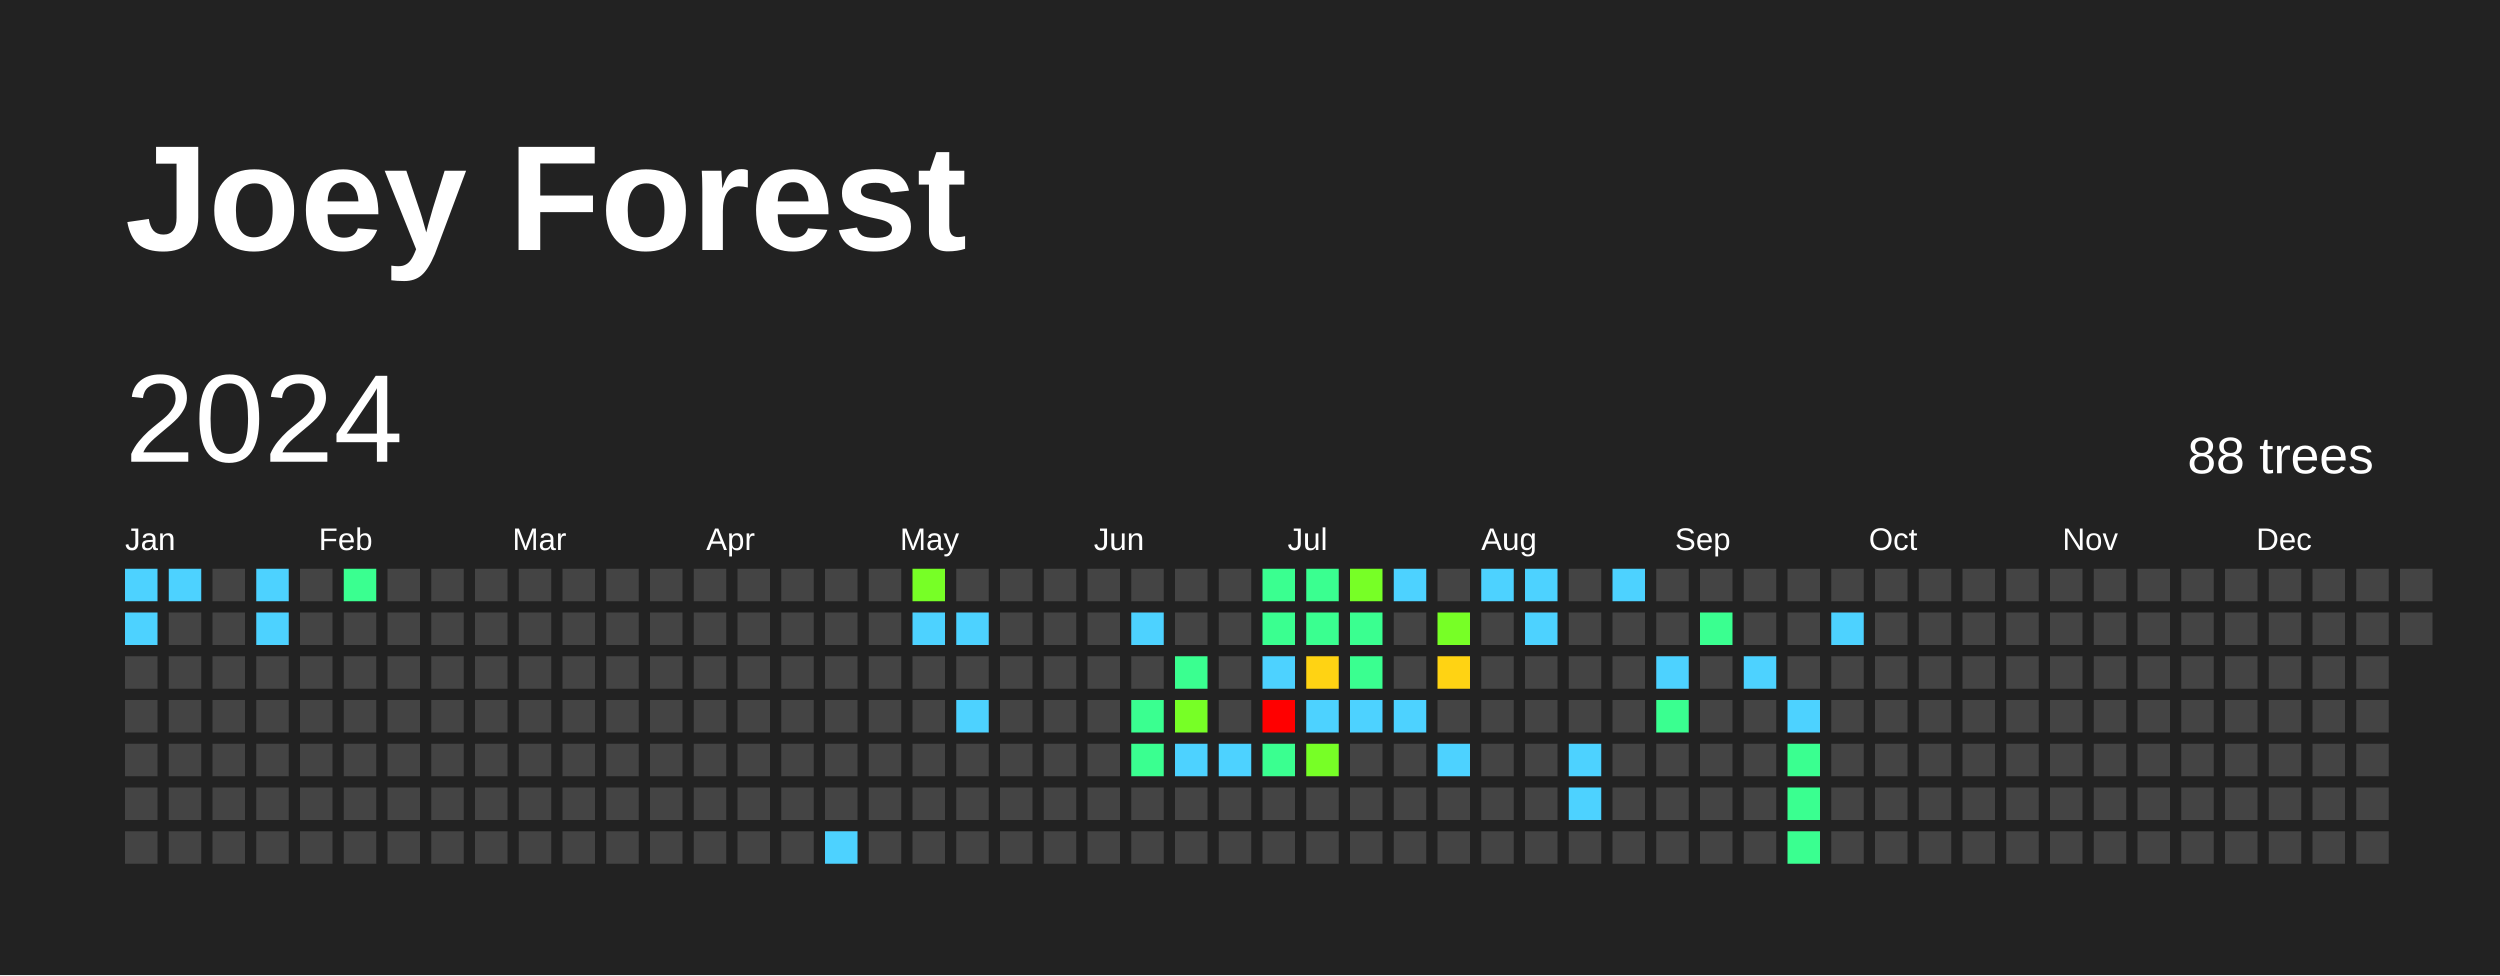
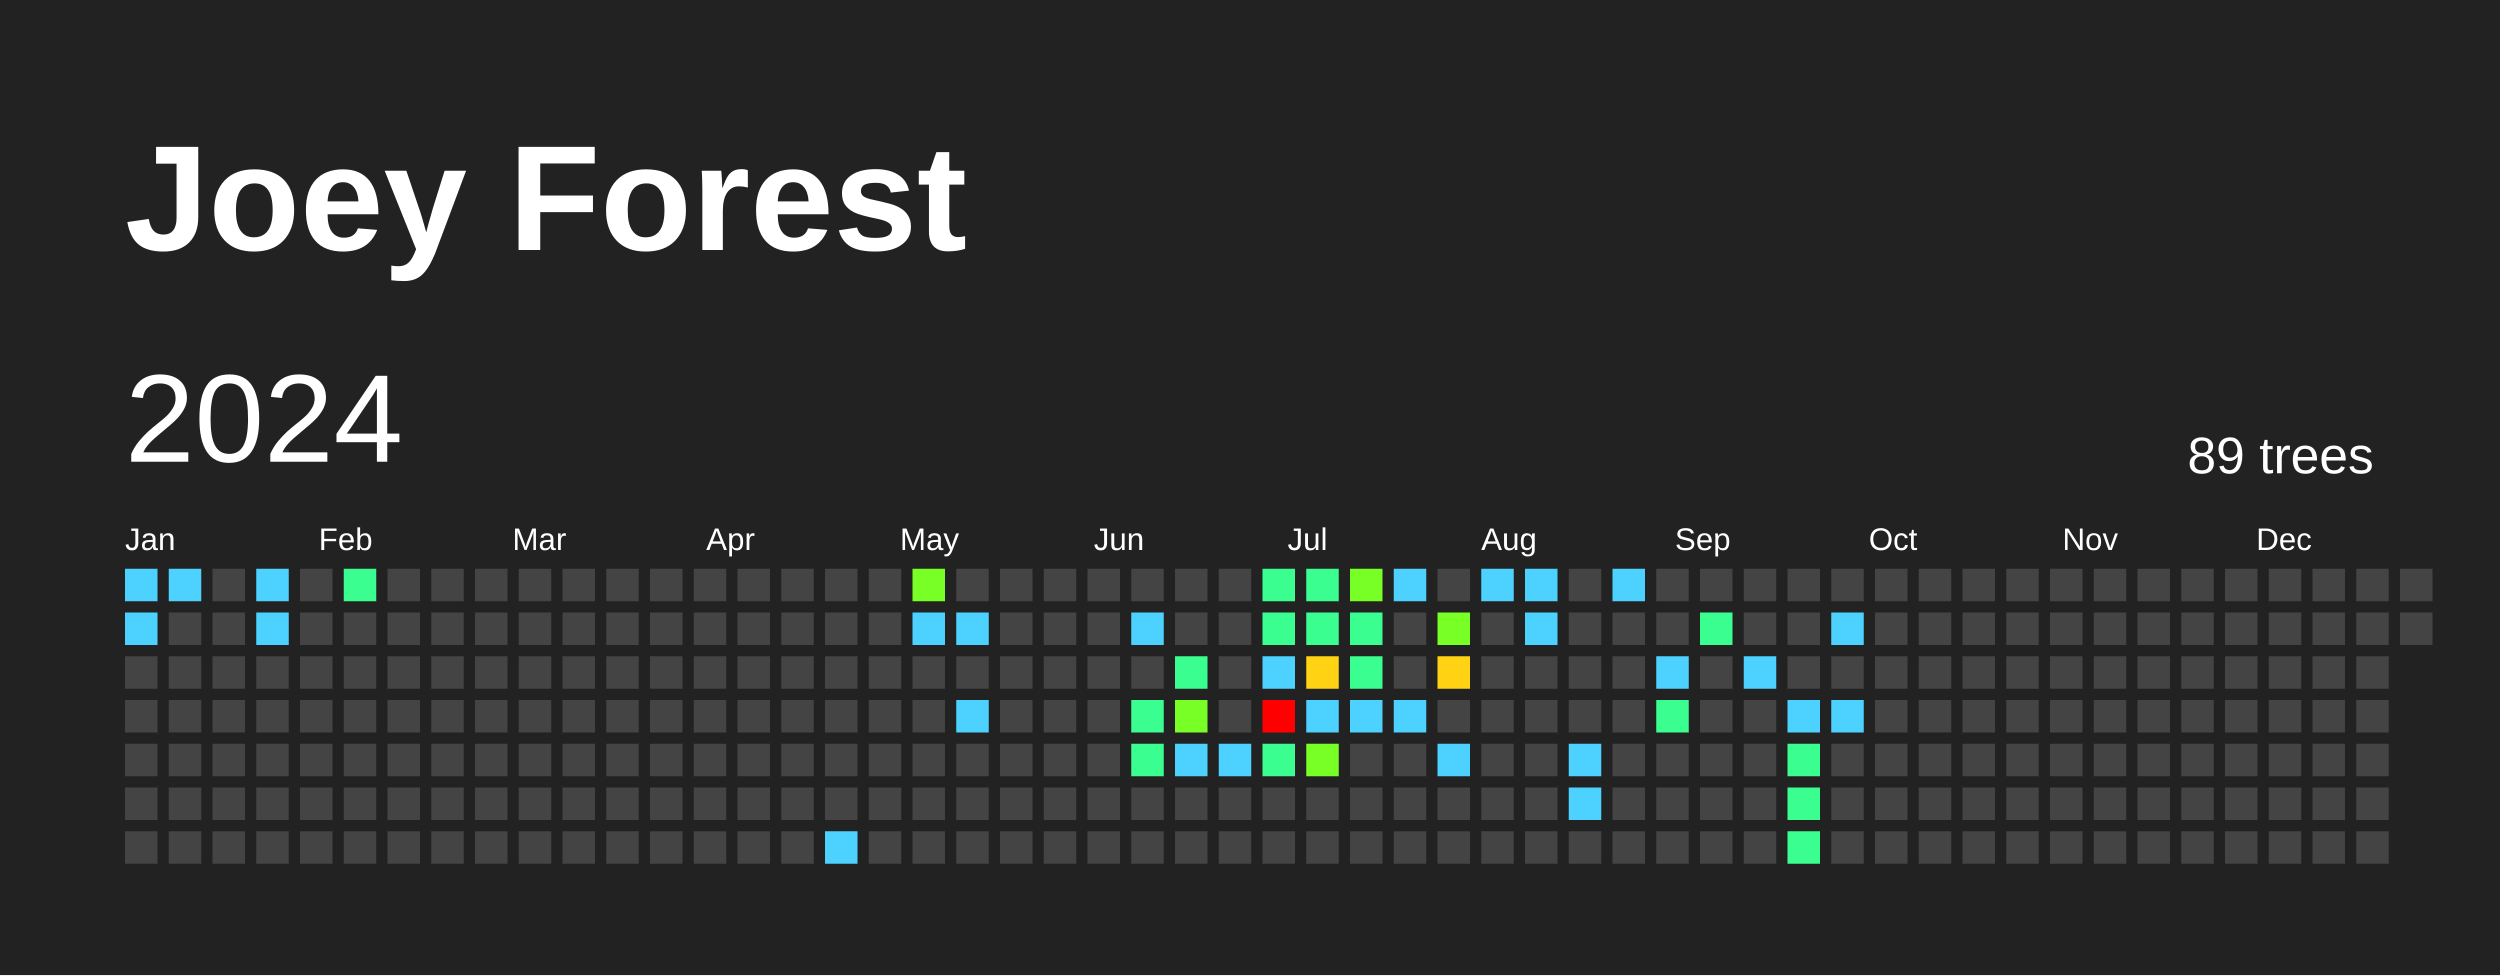
<svg xmlns="http://www.w3.org/2000/svg" baseProfile="full" height="78mm" version="1.1" viewBox="0,0,200,78" width="200mm">
  <defs />
  <rect fill="#222222" height="78" width="200" x="0" y="0" />
  <text fill="#FFFFFF" style="font-size:12px; font-family:Arial; font-weight:bold;" x="10" y="20">Joey Forest</text>
  <text dominant-baseline="hanging" fill="#FFFFFF" style="font-size:10.0px; font-family:Arial;" x="10" y="30">2024</text>
-   <text dominant-baseline="hanging" fill="#FFFFFF" style="font-size:4.125px; font-family:Arial;" x="175" y="35">88 trees</text>
+   <text dominant-baseline="hanging" fill="#FFFFFF" style="font-size:4.125px; font-family:Arial;" x="175" y="35">89 trees</text>
  <text fill="#FFFFFF" style="font-size:2.5px; font-family:Arial" x="10.0" y="44">Jan</text>
  <text fill="#FFFFFF" style="font-size:2.5px; font-family:Arial" x="25.5" y="44">Feb</text>
  <text fill="#FFFFFF" style="font-size:2.5px; font-family:Arial" x="41.0" y="44">Mar</text>
  <text fill="#FFFFFF" style="font-size:2.5px; font-family:Arial" x="56.5" y="44">Apr</text>
  <text fill="#FFFFFF" style="font-size:2.5px; font-family:Arial" x="72.0" y="44">May</text>
  <text fill="#FFFFFF" style="font-size:2.5px; font-family:Arial" x="87.5" y="44">Jun</text>
  <text fill="#FFFFFF" style="font-size:2.5px; font-family:Arial" x="103.0" y="44">Jul</text>
  <text fill="#FFFFFF" style="font-size:2.5px; font-family:Arial" x="118.5" y="44">Aug</text>
  <text fill="#FFFFFF" style="font-size:2.5px; font-family:Arial" x="134.0" y="44">Sep</text>
  <text fill="#FFFFFF" style="font-size:2.5px; font-family:Arial" x="149.5" y="44">Oct</text>
  <text fill="#FFFFFF" style="font-size:2.5px; font-family:Arial" x="165.0" y="44">Nov</text>
  <text fill="#FFFFFF" style="font-size:2.5px; font-family:Arial" x="180.5" y="44">Dec</text>
  <rect fill="#4dd2ff" height="2.6" width="2.6" x="10.0" y="45.5" />
  <rect fill="#4dd2ff" height="2.6" width="2.6" x="10.0" y="49.0" />
  <rect fill="#444444" height="2.6" width="2.6" x="10.0" y="52.5" />
  <rect fill="#444444" height="2.6" width="2.6" x="10.0" y="56.0" />
  <rect fill="#444444" height="2.6" width="2.6" x="10.0" y="59.5" />
  <rect fill="#444444" height="2.6" width="2.6" x="10.0" y="63.0" />
  <rect fill="#444444" height="2.6" width="2.6" x="10.0" y="66.5" />
  <rect fill="#4dd2ff" height="2.6" width="2.6" x="13.5" y="45.5" />
  <rect fill="#444444" height="2.6" width="2.6" x="13.5" y="49.0" />
  <rect fill="#444444" height="2.6" width="2.6" x="13.5" y="52.5" />
  <rect fill="#444444" height="2.6" width="2.6" x="13.5" y="56.0" />
  <rect fill="#444444" height="2.6" width="2.6" x="13.5" y="59.5" />
  <rect fill="#444444" height="2.6" width="2.6" x="13.5" y="63.0" />
  <rect fill="#444444" height="2.6" width="2.6" x="13.5" y="66.5" />
  <rect fill="#444444" height="2.6" width="2.6" x="17.0" y="45.5" />
  <rect fill="#444444" height="2.6" width="2.6" x="17.0" y="49.0" />
  <rect fill="#444444" height="2.6" width="2.6" x="17.0" y="52.5" />
  <rect fill="#444444" height="2.6" width="2.6" x="17.0" y="56.0" />
  <rect fill="#444444" height="2.6" width="2.6" x="17.0" y="59.5" />
  <rect fill="#444444" height="2.6" width="2.6" x="17.0" y="63.0" />
  <rect fill="#444444" height="2.6" width="2.6" x="17.0" y="66.5" />
  <rect fill="#4dd2ff" height="2.6" width="2.6" x="20.5" y="45.5" />
  <rect fill="#4dd2ff" height="2.6" width="2.6" x="20.5" y="49.0" />
  <rect fill="#444444" height="2.6" width="2.6" x="20.5" y="52.5" />
  <rect fill="#444444" height="2.6" width="2.6" x="20.5" y="56.0" />
  <rect fill="#444444" height="2.6" width="2.6" x="20.5" y="59.5" />
  <rect fill="#444444" height="2.6" width="2.6" x="20.5" y="63.0" />
  <rect fill="#444444" height="2.6" width="2.6" x="20.5" y="66.5" />
  <rect fill="#444444" height="2.6" width="2.6" x="24.0" y="45.5" />
  <rect fill="#444444" height="2.6" width="2.6" x="24.0" y="49.0" />
  <rect fill="#444444" height="2.6" width="2.6" x="24.0" y="52.5" />
  <rect fill="#444444" height="2.6" width="2.6" x="24.0" y="56.0" />
  <rect fill="#444444" height="2.6" width="2.6" x="24.0" y="59.5" />
  <rect fill="#444444" height="2.6" width="2.6" x="24.0" y="63.0" />
  <rect fill="#444444" height="2.6" width="2.6" x="24.0" y="66.5" />
  <rect fill="#3aff90" height="2.6" width="2.6" x="27.5" y="45.5" />
  <rect fill="#444444" height="2.6" width="2.6" x="27.5" y="49.0" />
  <rect fill="#444444" height="2.6" width="2.6" x="27.5" y="52.5" />
  <rect fill="#444444" height="2.6" width="2.6" x="27.5" y="56.0" />
  <rect fill="#444444" height="2.6" width="2.6" x="27.5" y="59.5" />
  <rect fill="#444444" height="2.6" width="2.6" x="27.5" y="63.0" />
  <rect fill="#444444" height="2.6" width="2.6" x="27.5" y="66.5" />
  <rect fill="#444444" height="2.6" width="2.6" x="31.0" y="45.5" />
  <rect fill="#444444" height="2.6" width="2.6" x="31.0" y="49.0" />
  <rect fill="#444444" height="2.6" width="2.6" x="31.0" y="52.5" />
  <rect fill="#444444" height="2.6" width="2.6" x="31.0" y="56.0" />
  <rect fill="#444444" height="2.6" width="2.6" x="31.0" y="59.5" />
  <rect fill="#444444" height="2.6" width="2.6" x="31.0" y="63.0" />
  <rect fill="#444444" height="2.6" width="2.6" x="31.0" y="66.5" />
  <rect fill="#444444" height="2.6" width="2.6" x="34.5" y="45.5" />
  <rect fill="#444444" height="2.6" width="2.6" x="34.5" y="49.0" />
  <rect fill="#444444" height="2.6" width="2.6" x="34.5" y="52.5" />
  <rect fill="#444444" height="2.6" width="2.6" x="34.5" y="56.0" />
  <rect fill="#444444" height="2.6" width="2.6" x="34.5" y="59.5" />
  <rect fill="#444444" height="2.6" width="2.6" x="34.5" y="63.0" />
  <rect fill="#444444" height="2.6" width="2.6" x="34.5" y="66.5" />
  <rect fill="#444444" height="2.6" width="2.6" x="38.0" y="45.5" />
  <rect fill="#444444" height="2.6" width="2.6" x="38.0" y="49.0" />
  <rect fill="#444444" height="2.6" width="2.6" x="38.0" y="52.5" />
  <rect fill="#444444" height="2.6" width="2.6" x="38.0" y="56.0" />
  <rect fill="#444444" height="2.6" width="2.6" x="38.0" y="59.5" />
  <rect fill="#444444" height="2.6" width="2.6" x="38.0" y="63.0" />
  <rect fill="#444444" height="2.6" width="2.6" x="38.0" y="66.5" />
  <rect fill="#444444" height="2.6" width="2.6" x="41.5" y="45.5" />
  <rect fill="#444444" height="2.6" width="2.6" x="41.5" y="49.0" />
  <rect fill="#444444" height="2.6" width="2.6" x="41.5" y="52.5" />
  <rect fill="#444444" height="2.6" width="2.6" x="41.5" y="56.0" />
  <rect fill="#444444" height="2.6" width="2.6" x="41.5" y="59.5" />
  <rect fill="#444444" height="2.6" width="2.6" x="41.5" y="63.0" />
  <rect fill="#444444" height="2.6" width="2.6" x="41.5" y="66.5" />
  <rect fill="#444444" height="2.6" width="2.6" x="45.0" y="45.5" />
  <rect fill="#444444" height="2.6" width="2.6" x="45.0" y="49.0" />
  <rect fill="#444444" height="2.6" width="2.6" x="45.0" y="52.5" />
  <rect fill="#444444" height="2.6" width="2.6" x="45.0" y="56.0" />
  <rect fill="#444444" height="2.6" width="2.6" x="45.0" y="59.5" />
  <rect fill="#444444" height="2.6" width="2.6" x="45.0" y="63.0" />
  <rect fill="#444444" height="2.6" width="2.6" x="45.0" y="66.5" />
  <rect fill="#444444" height="2.6" width="2.6" x="48.5" y="45.5" />
  <rect fill="#444444" height="2.6" width="2.6" x="48.5" y="49.0" />
  <rect fill="#444444" height="2.6" width="2.6" x="48.5" y="52.5" />
  <rect fill="#444444" height="2.6" width="2.6" x="48.5" y="56.0" />
  <rect fill="#444444" height="2.6" width="2.6" x="48.5" y="59.5" />
  <rect fill="#444444" height="2.6" width="2.6" x="48.5" y="63.0" />
  <rect fill="#444444" height="2.6" width="2.6" x="48.5" y="66.5" />
  <rect fill="#444444" height="2.6" width="2.6" x="52.0" y="45.5" />
  <rect fill="#444444" height="2.6" width="2.6" x="52.0" y="49.0" />
  <rect fill="#444444" height="2.6" width="2.6" x="52.0" y="52.5" />
  <rect fill="#444444" height="2.6" width="2.6" x="52.0" y="56.0" />
  <rect fill="#444444" height="2.6" width="2.6" x="52.0" y="59.5" />
  <rect fill="#444444" height="2.6" width="2.6" x="52.0" y="63.0" />
  <rect fill="#444444" height="2.6" width="2.6" x="52.0" y="66.5" />
  <rect fill="#444444" height="2.6" width="2.6" x="55.5" y="45.5" />
  <rect fill="#444444" height="2.6" width="2.6" x="55.5" y="49.0" />
  <rect fill="#444444" height="2.6" width="2.6" x="55.5" y="52.5" />
  <rect fill="#444444" height="2.6" width="2.6" x="55.5" y="56.0" />
  <rect fill="#444444" height="2.6" width="2.6" x="55.5" y="59.5" />
  <rect fill="#444444" height="2.6" width="2.6" x="55.5" y="63.0" />
  <rect fill="#444444" height="2.6" width="2.6" x="55.5" y="66.5" />
  <rect fill="#444444" height="2.6" width="2.6" x="59.0" y="45.5" />
  <rect fill="#444444" height="2.6" width="2.6" x="59.0" y="49.0" />
  <rect fill="#444444" height="2.6" width="2.6" x="59.0" y="52.5" />
  <rect fill="#444444" height="2.6" width="2.6" x="59.0" y="56.0" />
  <rect fill="#444444" height="2.6" width="2.6" x="59.0" y="59.5" />
  <rect fill="#444444" height="2.6" width="2.6" x="59.0" y="63.0" />
  <rect fill="#444444" height="2.6" width="2.6" x="59.0" y="66.5" />
  <rect fill="#444444" height="2.6" width="2.6" x="62.5" y="45.5" />
  <rect fill="#444444" height="2.6" width="2.6" x="62.5" y="49.0" />
  <rect fill="#444444" height="2.6" width="2.6" x="62.5" y="52.5" />
  <rect fill="#444444" height="2.6" width="2.6" x="62.5" y="56.0" />
  <rect fill="#444444" height="2.6" width="2.6" x="62.5" y="59.5" />
  <rect fill="#444444" height="2.6" width="2.6" x="62.5" y="63.0" />
  <rect fill="#444444" height="2.6" width="2.6" x="62.5" y="66.5" />
  <rect fill="#444444" height="2.6" width="2.6" x="66.0" y="45.5" />
  <rect fill="#444444" height="2.6" width="2.6" x="66.0" y="49.0" />
  <rect fill="#444444" height="2.6" width="2.6" x="66.0" y="52.5" />
  <rect fill="#444444" height="2.6" width="2.6" x="66.0" y="56.0" />
  <rect fill="#444444" height="2.6" width="2.6" x="66.0" y="59.5" />
  <rect fill="#444444" height="2.6" width="2.6" x="66.0" y="63.0" />
  <rect fill="#4dd2ff" height="2.6" width="2.6" x="66.0" y="66.5" />
  <rect fill="#444444" height="2.6" width="2.6" x="69.5" y="45.5" />
  <rect fill="#444444" height="2.6" width="2.6" x="69.5" y="49.0" />
  <rect fill="#444444" height="2.6" width="2.6" x="69.5" y="52.5" />
  <rect fill="#444444" height="2.6" width="2.6" x="69.5" y="56.0" />
  <rect fill="#444444" height="2.6" width="2.6" x="69.5" y="59.5" />
  <rect fill="#444444" height="2.6" width="2.6" x="69.5" y="63.0" />
  <rect fill="#444444" height="2.6" width="2.6" x="69.5" y="66.5" />
  <rect fill="#77ff26" height="2.6" width="2.6" x="73.0" y="45.5" />
  <rect fill="#4dd2ff" height="2.6" width="2.6" x="73.0" y="49.0" />
  <rect fill="#444444" height="2.6" width="2.6" x="73.0" y="52.5" />
  <rect fill="#444444" height="2.6" width="2.6" x="73.0" y="56.0" />
  <rect fill="#444444" height="2.6" width="2.6" x="73.0" y="59.5" />
  <rect fill="#444444" height="2.6" width="2.6" x="73.0" y="63.0" />
  <rect fill="#444444" height="2.6" width="2.6" x="73.0" y="66.5" />
  <rect fill="#444444" height="2.6" width="2.6" x="76.5" y="45.5" />
  <rect fill="#4dd2ff" height="2.6" width="2.6" x="76.5" y="49.0" />
  <rect fill="#444444" height="2.6" width="2.6" x="76.5" y="52.5" />
  <rect fill="#4dd2ff" height="2.6" width="2.6" x="76.5" y="56.0" />
  <rect fill="#444444" height="2.6" width="2.6" x="76.5" y="59.5" />
  <rect fill="#444444" height="2.6" width="2.6" x="76.5" y="63.0" />
  <rect fill="#444444" height="2.6" width="2.6" x="76.5" y="66.5" />
  <rect fill="#444444" height="2.6" width="2.6" x="80.0" y="45.5" />
  <rect fill="#444444" height="2.6" width="2.6" x="80.0" y="49.0" />
  <rect fill="#444444" height="2.6" width="2.6" x="80.0" y="52.5" />
  <rect fill="#444444" height="2.6" width="2.6" x="80.0" y="56.0" />
  <rect fill="#444444" height="2.6" width="2.6" x="80.0" y="59.5" />
  <rect fill="#444444" height="2.6" width="2.6" x="80.0" y="63.0" />
  <rect fill="#444444" height="2.6" width="2.6" x="80.0" y="66.5" />
  <rect fill="#444444" height="2.6" width="2.6" x="83.5" y="45.5" />
  <rect fill="#444444" height="2.6" width="2.6" x="83.5" y="49.0" />
  <rect fill="#444444" height="2.6" width="2.6" x="83.5" y="52.5" />
  <rect fill="#444444" height="2.6" width="2.6" x="83.5" y="56.0" />
  <rect fill="#444444" height="2.6" width="2.6" x="83.5" y="59.5" />
  <rect fill="#444444" height="2.6" width="2.6" x="83.5" y="63.0" />
  <rect fill="#444444" height="2.6" width="2.6" x="83.5" y="66.5" />
  <rect fill="#444444" height="2.6" width="2.6" x="87.0" y="45.5" />
  <rect fill="#444444" height="2.6" width="2.6" x="87.0" y="49.0" />
  <rect fill="#444444" height="2.6" width="2.6" x="87.0" y="52.5" />
  <rect fill="#444444" height="2.6" width="2.6" x="87.0" y="56.0" />
  <rect fill="#444444" height="2.6" width="2.6" x="87.0" y="59.5" />
  <rect fill="#444444" height="2.6" width="2.6" x="87.0" y="63.0" />
  <rect fill="#444444" height="2.6" width="2.6" x="87.0" y="66.5" />
  <rect fill="#444444" height="2.6" width="2.6" x="90.5" y="45.5" />
  <rect fill="#4dd2ff" height="2.6" width="2.6" x="90.5" y="49.0" />
  <rect fill="#444444" height="2.6" width="2.6" x="90.5" y="52.5" />
  <rect fill="#3aff90" height="2.6" width="2.6" x="90.5" y="56.0" />
  <rect fill="#3aff90" height="2.6" width="2.6" x="90.5" y="59.5" />
  <rect fill="#444444" height="2.6" width="2.6" x="90.5" y="63.0" />
  <rect fill="#444444" height="2.6" width="2.6" x="90.5" y="66.5" />
  <rect fill="#444444" height="2.6" width="2.6" x="94.0" y="45.5" />
  <rect fill="#444444" height="2.6" width="2.6" x="94.0" y="49.0" />
  <rect fill="#3aff90" height="2.6" width="2.6" x="94.0" y="52.5" />
  <rect fill="#77ff26" height="2.6" width="2.6" x="94.0" y="56.0" />
  <rect fill="#4dd2ff" height="2.6" width="2.6" x="94.0" y="59.5" />
  <rect fill="#444444" height="2.6" width="2.6" x="94.0" y="63.0" />
  <rect fill="#444444" height="2.6" width="2.6" x="94.0" y="66.5" />
  <rect fill="#444444" height="2.6" width="2.6" x="97.5" y="45.5" />
  <rect fill="#444444" height="2.6" width="2.6" x="97.5" y="49.0" />
  <rect fill="#444444" height="2.6" width="2.6" x="97.5" y="52.5" />
  <rect fill="#444444" height="2.6" width="2.6" x="97.5" y="56.0" />
  <rect fill="#4dd2ff" height="2.6" width="2.6" x="97.5" y="59.5" />
  <rect fill="#444444" height="2.6" width="2.6" x="97.5" y="63.0" />
  <rect fill="#444444" height="2.6" width="2.6" x="97.5" y="66.5" />
  <rect fill="#3aff90" height="2.6" width="2.6" x="101.0" y="45.5" />
  <rect fill="#3aff90" height="2.6" width="2.6" x="101.0" y="49.0" />
  <rect fill="#4dd2ff" height="2.6" width="2.6" x="101.0" y="52.5" />
  <rect fill="red" height="2.6" width="2.6" x="101.0" y="56.0" />
  <rect fill="#3aff90" height="2.6" width="2.6" x="101.0" y="59.5" />
  <rect fill="#444444" height="2.6" width="2.6" x="101.0" y="63.0" />
  <rect fill="#444444" height="2.6" width="2.6" x="101.0" y="66.5" />
  <rect fill="#3aff90" height="2.6" width="2.6" x="104.5" y="45.5" />
  <rect fill="#3aff90" height="2.6" width="2.6" x="104.5" y="49.0" />
  <rect fill="#ffd313" height="2.6" width="2.6" x="104.5" y="52.5" />
  <rect fill="#4dd2ff" height="2.6" width="2.6" x="104.5" y="56.0" />
  <rect fill="#77ff26" height="2.6" width="2.6" x="104.5" y="59.5" />
  <rect fill="#444444" height="2.6" width="2.6" x="104.5" y="63.0" />
  <rect fill="#444444" height="2.6" width="2.6" x="104.5" y="66.5" />
  <rect fill="#77ff26" height="2.6" width="2.6" x="108.0" y="45.5" />
  <rect fill="#3aff90" height="2.6" width="2.6" x="108.0" y="49.0" />
  <rect fill="#3aff90" height="2.6" width="2.6" x="108.0" y="52.5" />
  <rect fill="#4dd2ff" height="2.6" width="2.6" x="108.0" y="56.0" />
  <rect fill="#444444" height="2.6" width="2.6" x="108.0" y="59.5" />
  <rect fill="#444444" height="2.6" width="2.6" x="108.0" y="63.0" />
  <rect fill="#444444" height="2.6" width="2.6" x="108.0" y="66.5" />
  <rect fill="#4dd2ff" height="2.6" width="2.6" x="111.5" y="45.5" />
  <rect fill="#444444" height="2.6" width="2.6" x="111.5" y="49.0" />
  <rect fill="#444444" height="2.6" width="2.6" x="111.5" y="52.5" />
  <rect fill="#4dd2ff" height="2.6" width="2.6" x="111.5" y="56.0" />
  <rect fill="#444444" height="2.6" width="2.6" x="111.5" y="59.5" />
  <rect fill="#444444" height="2.6" width="2.6" x="111.5" y="63.0" />
  <rect fill="#444444" height="2.6" width="2.6" x="111.5" y="66.5" />
  <rect fill="#444444" height="2.6" width="2.6" x="115.0" y="45.5" />
  <rect fill="#77ff26" height="2.6" width="2.6" x="115.0" y="49.0" />
  <rect fill="#ffd313" height="2.6" width="2.6" x="115.0" y="52.5" />
  <rect fill="#444444" height="2.6" width="2.6" x="115.0" y="56.0" />
  <rect fill="#4dd2ff" height="2.6" width="2.6" x="115.0" y="59.5" />
  <rect fill="#444444" height="2.6" width="2.6" x="115.0" y="63.0" />
  <rect fill="#444444" height="2.6" width="2.6" x="115.0" y="66.5" />
  <rect fill="#4dd2ff" height="2.6" width="2.6" x="118.5" y="45.5" />
  <rect fill="#444444" height="2.6" width="2.6" x="118.5" y="49.0" />
  <rect fill="#444444" height="2.6" width="2.6" x="118.5" y="52.5" />
  <rect fill="#444444" height="2.6" width="2.6" x="118.5" y="56.0" />
  <rect fill="#444444" height="2.6" width="2.6" x="118.5" y="59.5" />
  <rect fill="#444444" height="2.6" width="2.6" x="118.5" y="63.0" />
  <rect fill="#444444" height="2.6" width="2.6" x="118.5" y="66.5" />
  <rect fill="#4dd2ff" height="2.6" width="2.6" x="122.0" y="45.5" />
  <rect fill="#4dd2ff" height="2.6" width="2.6" x="122.0" y="49.0" />
  <rect fill="#444444" height="2.6" width="2.6" x="122.0" y="52.5" />
  <rect fill="#444444" height="2.6" width="2.6" x="122.0" y="56.0" />
  <rect fill="#444444" height="2.6" width="2.6" x="122.0" y="59.5" />
  <rect fill="#444444" height="2.6" width="2.6" x="122.0" y="63.0" />
  <rect fill="#444444" height="2.6" width="2.6" x="122.0" y="66.5" />
  <rect fill="#444444" height="2.6" width="2.6" x="125.5" y="45.5" />
  <rect fill="#444444" height="2.6" width="2.6" x="125.5" y="49.0" />
  <rect fill="#444444" height="2.6" width="2.6" x="125.5" y="52.5" />
  <rect fill="#444444" height="2.6" width="2.6" x="125.5" y="56.0" />
  <rect fill="#4dd2ff" height="2.6" width="2.6" x="125.5" y="59.5" />
  <rect fill="#4dd2ff" height="2.6" width="2.6" x="125.5" y="63.0" />
  <rect fill="#444444" height="2.6" width="2.6" x="125.5" y="66.5" />
  <rect fill="#4dd2ff" height="2.6" width="2.6" x="129.0" y="45.5" />
  <rect fill="#444444" height="2.6" width="2.6" x="129.0" y="49.0" />
  <rect fill="#444444" height="2.6" width="2.6" x="129.0" y="52.5" />
  <rect fill="#444444" height="2.6" width="2.6" x="129.0" y="56.0" />
  <rect fill="#444444" height="2.6" width="2.6" x="129.0" y="59.5" />
  <rect fill="#444444" height="2.6" width="2.6" x="129.0" y="63.0" />
  <rect fill="#444444" height="2.6" width="2.6" x="129.0" y="66.5" />
  <rect fill="#444444" height="2.6" width="2.6" x="132.5" y="45.5" />
  <rect fill="#444444" height="2.6" width="2.6" x="132.5" y="49.0" />
  <rect fill="#4dd2ff" height="2.6" width="2.6" x="132.5" y="52.5" />
  <rect fill="#3aff90" height="2.6" width="2.6" x="132.5" y="56.0" />
  <rect fill="#444444" height="2.6" width="2.6" x="132.5" y="59.5" />
  <rect fill="#444444" height="2.6" width="2.6" x="132.5" y="63.0" />
  <rect fill="#444444" height="2.6" width="2.6" x="132.5" y="66.5" />
  <rect fill="#444444" height="2.6" width="2.6" x="136.0" y="45.5" />
  <rect fill="#3aff90" height="2.6" width="2.6" x="136.0" y="49.0" />
  <rect fill="#444444" height="2.6" width="2.6" x="136.0" y="52.5" />
  <rect fill="#444444" height="2.6" width="2.6" x="136.0" y="56.0" />
  <rect fill="#444444" height="2.6" width="2.6" x="136.0" y="59.5" />
  <rect fill="#444444" height="2.6" width="2.6" x="136.0" y="63.0" />
  <rect fill="#444444" height="2.6" width="2.6" x="136.0" y="66.5" />
  <rect fill="#444444" height="2.6" width="2.6" x="139.5" y="45.5" />
  <rect fill="#444444" height="2.6" width="2.6" x="139.5" y="49.0" />
  <rect fill="#4dd2ff" height="2.6" width="2.6" x="139.5" y="52.5" />
  <rect fill="#444444" height="2.6" width="2.6" x="139.5" y="56.0" />
  <rect fill="#444444" height="2.6" width="2.6" x="139.5" y="59.5" />
  <rect fill="#444444" height="2.6" width="2.6" x="139.5" y="63.0" />
  <rect fill="#444444" height="2.6" width="2.6" x="139.5" y="66.5" />
  <rect fill="#444444" height="2.6" width="2.6" x="143.0" y="45.5" />
  <rect fill="#444444" height="2.6" width="2.6" x="143.0" y="49.0" />
  <rect fill="#444444" height="2.6" width="2.6" x="143.0" y="52.5" />
  <rect fill="#4dd2ff" height="2.6" width="2.6" x="143.0" y="56.0" />
  <rect fill="#3aff90" height="2.6" width="2.6" x="143.0" y="59.5" />
  <rect fill="#3aff90" height="2.6" width="2.6" x="143.0" y="63.0" />
  <rect fill="#3aff90" height="2.6" width="2.6" x="143.0" y="66.5" />
  <rect fill="#444444" height="2.6" width="2.6" x="146.5" y="45.5" />
  <rect fill="#4dd2ff" height="2.6" width="2.6" x="146.5" y="49.0" />
  <rect fill="#444444" height="2.6" width="2.6" x="146.5" y="52.5" />
-   <rect fill="#444444" height="2.6" width="2.6" x="146.5" y="56.0" />
+   <rect fill="#4dd2ff" height="2.6" width="2.6" x="146.5" y="56.0" />
  <rect fill="#444444" height="2.6" width="2.6" x="146.5" y="59.5" />
  <rect fill="#444444" height="2.6" width="2.6" x="146.5" y="63.0" />
  <rect fill="#444444" height="2.6" width="2.6" x="146.5" y="66.5" />
  <rect fill="#444444" height="2.6" width="2.6" x="150.0" y="45.5" />
  <rect fill="#444444" height="2.6" width="2.6" x="150.0" y="49.0" />
  <rect fill="#444444" height="2.6" width="2.6" x="150.0" y="52.5" />
  <rect fill="#444444" height="2.6" width="2.6" x="150.0" y="56.0" />
  <rect fill="#444444" height="2.6" width="2.6" x="150.0" y="59.5" />
  <rect fill="#444444" height="2.6" width="2.6" x="150.0" y="63.0" />
  <rect fill="#444444" height="2.6" width="2.6" x="150.0" y="66.5" />
  <rect fill="#444444" height="2.6" width="2.6" x="153.5" y="45.5" />
  <rect fill="#444444" height="2.6" width="2.6" x="153.5" y="49.0" />
  <rect fill="#444444" height="2.6" width="2.6" x="153.5" y="52.5" />
  <rect fill="#444444" height="2.6" width="2.6" x="153.5" y="56.0" />
  <rect fill="#444444" height="2.6" width="2.6" x="153.5" y="59.5" />
  <rect fill="#444444" height="2.6" width="2.6" x="153.5" y="63.0" />
  <rect fill="#444444" height="2.6" width="2.6" x="153.5" y="66.5" />
  <rect fill="#444444" height="2.6" width="2.6" x="157.0" y="45.5" />
  <rect fill="#444444" height="2.6" width="2.6" x="157.0" y="49.0" />
  <rect fill="#444444" height="2.6" width="2.6" x="157.0" y="52.5" />
  <rect fill="#444444" height="2.6" width="2.6" x="157.0" y="56.0" />
  <rect fill="#444444" height="2.6" width="2.6" x="157.0" y="59.5" />
  <rect fill="#444444" height="2.6" width="2.6" x="157.0" y="63.0" />
  <rect fill="#444444" height="2.6" width="2.6" x="157.0" y="66.5" />
  <rect fill="#444444" height="2.6" width="2.6" x="160.5" y="45.5" />
  <rect fill="#444444" height="2.6" width="2.6" x="160.5" y="49.0" />
  <rect fill="#444444" height="2.6" width="2.6" x="160.5" y="52.5" />
  <rect fill="#444444" height="2.6" width="2.6" x="160.5" y="56.0" />
  <rect fill="#444444" height="2.6" width="2.6" x="160.5" y="59.5" />
  <rect fill="#444444" height="2.6" width="2.6" x="160.5" y="63.0" />
  <rect fill="#444444" height="2.6" width="2.6" x="160.5" y="66.5" />
  <rect fill="#444444" height="2.6" width="2.6" x="164.0" y="45.5" />
  <rect fill="#444444" height="2.6" width="2.6" x="164.0" y="49.0" />
  <rect fill="#444444" height="2.6" width="2.6" x="164.0" y="52.5" />
  <rect fill="#444444" height="2.6" width="2.6" x="164.0" y="56.0" />
  <rect fill="#444444" height="2.6" width="2.6" x="164.0" y="59.5" />
  <rect fill="#444444" height="2.6" width="2.6" x="164.0" y="63.0" />
  <rect fill="#444444" height="2.6" width="2.6" x="164.0" y="66.5" />
  <rect fill="#444444" height="2.6" width="2.6" x="167.5" y="45.5" />
  <rect fill="#444444" height="2.6" width="2.6" x="167.5" y="49.0" />
  <rect fill="#444444" height="2.6" width="2.6" x="167.5" y="52.5" />
  <rect fill="#444444" height="2.6" width="2.6" x="167.5" y="56.0" />
  <rect fill="#444444" height="2.6" width="2.6" x="167.5" y="59.5" />
  <rect fill="#444444" height="2.6" width="2.6" x="167.5" y="63.0" />
  <rect fill="#444444" height="2.6" width="2.6" x="167.5" y="66.5" />
  <rect fill="#444444" height="2.6" width="2.6" x="171.0" y="45.5" />
  <rect fill="#444444" height="2.6" width="2.6" x="171.0" y="49.0" />
  <rect fill="#444444" height="2.6" width="2.6" x="171.0" y="52.5" />
  <rect fill="#444444" height="2.6" width="2.6" x="171.0" y="56.0" />
  <rect fill="#444444" height="2.6" width="2.6" x="171.0" y="59.5" />
  <rect fill="#444444" height="2.6" width="2.6" x="171.0" y="63.0" />
  <rect fill="#444444" height="2.6" width="2.6" x="171.0" y="66.5" />
  <rect fill="#444444" height="2.6" width="2.6" x="174.5" y="45.5" />
  <rect fill="#444444" height="2.6" width="2.6" x="174.5" y="49.0" />
  <rect fill="#444444" height="2.6" width="2.6" x="174.5" y="52.5" />
  <rect fill="#444444" height="2.6" width="2.6" x="174.5" y="56.0" />
  <rect fill="#444444" height="2.6" width="2.6" x="174.5" y="59.5" />
  <rect fill="#444444" height="2.6" width="2.6" x="174.5" y="63.0" />
  <rect fill="#444444" height="2.6" width="2.6" x="174.5" y="66.5" />
  <rect fill="#444444" height="2.6" width="2.6" x="178.0" y="45.5" />
  <rect fill="#444444" height="2.6" width="2.6" x="178.0" y="49.0" />
  <rect fill="#444444" height="2.6" width="2.6" x="178.0" y="52.5" />
  <rect fill="#444444" height="2.6" width="2.6" x="178.0" y="56.0" />
  <rect fill="#444444" height="2.6" width="2.6" x="178.0" y="59.5" />
  <rect fill="#444444" height="2.6" width="2.6" x="178.0" y="63.0" />
  <rect fill="#444444" height="2.6" width="2.6" x="178.0" y="66.5" />
  <rect fill="#444444" height="2.6" width="2.6" x="181.5" y="45.5" />
  <rect fill="#444444" height="2.6" width="2.6" x="181.5" y="49.0" />
  <rect fill="#444444" height="2.6" width="2.6" x="181.5" y="52.5" />
  <rect fill="#444444" height="2.6" width="2.6" x="181.5" y="56.0" />
  <rect fill="#444444" height="2.6" width="2.6" x="181.5" y="59.5" />
  <rect fill="#444444" height="2.6" width="2.6" x="181.5" y="63.0" />
  <rect fill="#444444" height="2.6" width="2.6" x="181.5" y="66.5" />
  <rect fill="#444444" height="2.6" width="2.6" x="185.0" y="45.5" />
  <rect fill="#444444" height="2.6" width="2.6" x="185.0" y="49.0" />
  <rect fill="#444444" height="2.6" width="2.6" x="185.0" y="52.5" />
  <rect fill="#444444" height="2.6" width="2.6" x="185.0" y="56.0" />
  <rect fill="#444444" height="2.6" width="2.6" x="185.0" y="59.5" />
  <rect fill="#444444" height="2.6" width="2.6" x="185.0" y="63.0" />
  <rect fill="#444444" height="2.6" width="2.6" x="185.0" y="66.5" />
  <rect fill="#444444" height="2.6" width="2.6" x="188.5" y="45.5" />
  <rect fill="#444444" height="2.6" width="2.6" x="188.5" y="49.0" />
  <rect fill="#444444" height="2.6" width="2.6" x="188.5" y="52.5" />
  <rect fill="#444444" height="2.6" width="2.6" x="188.5" y="56.0" />
  <rect fill="#444444" height="2.6" width="2.6" x="188.5" y="59.5" />
  <rect fill="#444444" height="2.6" width="2.6" x="188.5" y="63.0" />
  <rect fill="#444444" height="2.6" width="2.6" x="188.5" y="66.5" />
  <rect fill="#444444" height="2.6" width="2.6" x="192.0" y="45.5" />
  <rect fill="#444444" height="2.6" width="2.6" x="192.0" y="49.0" />
</svg>
